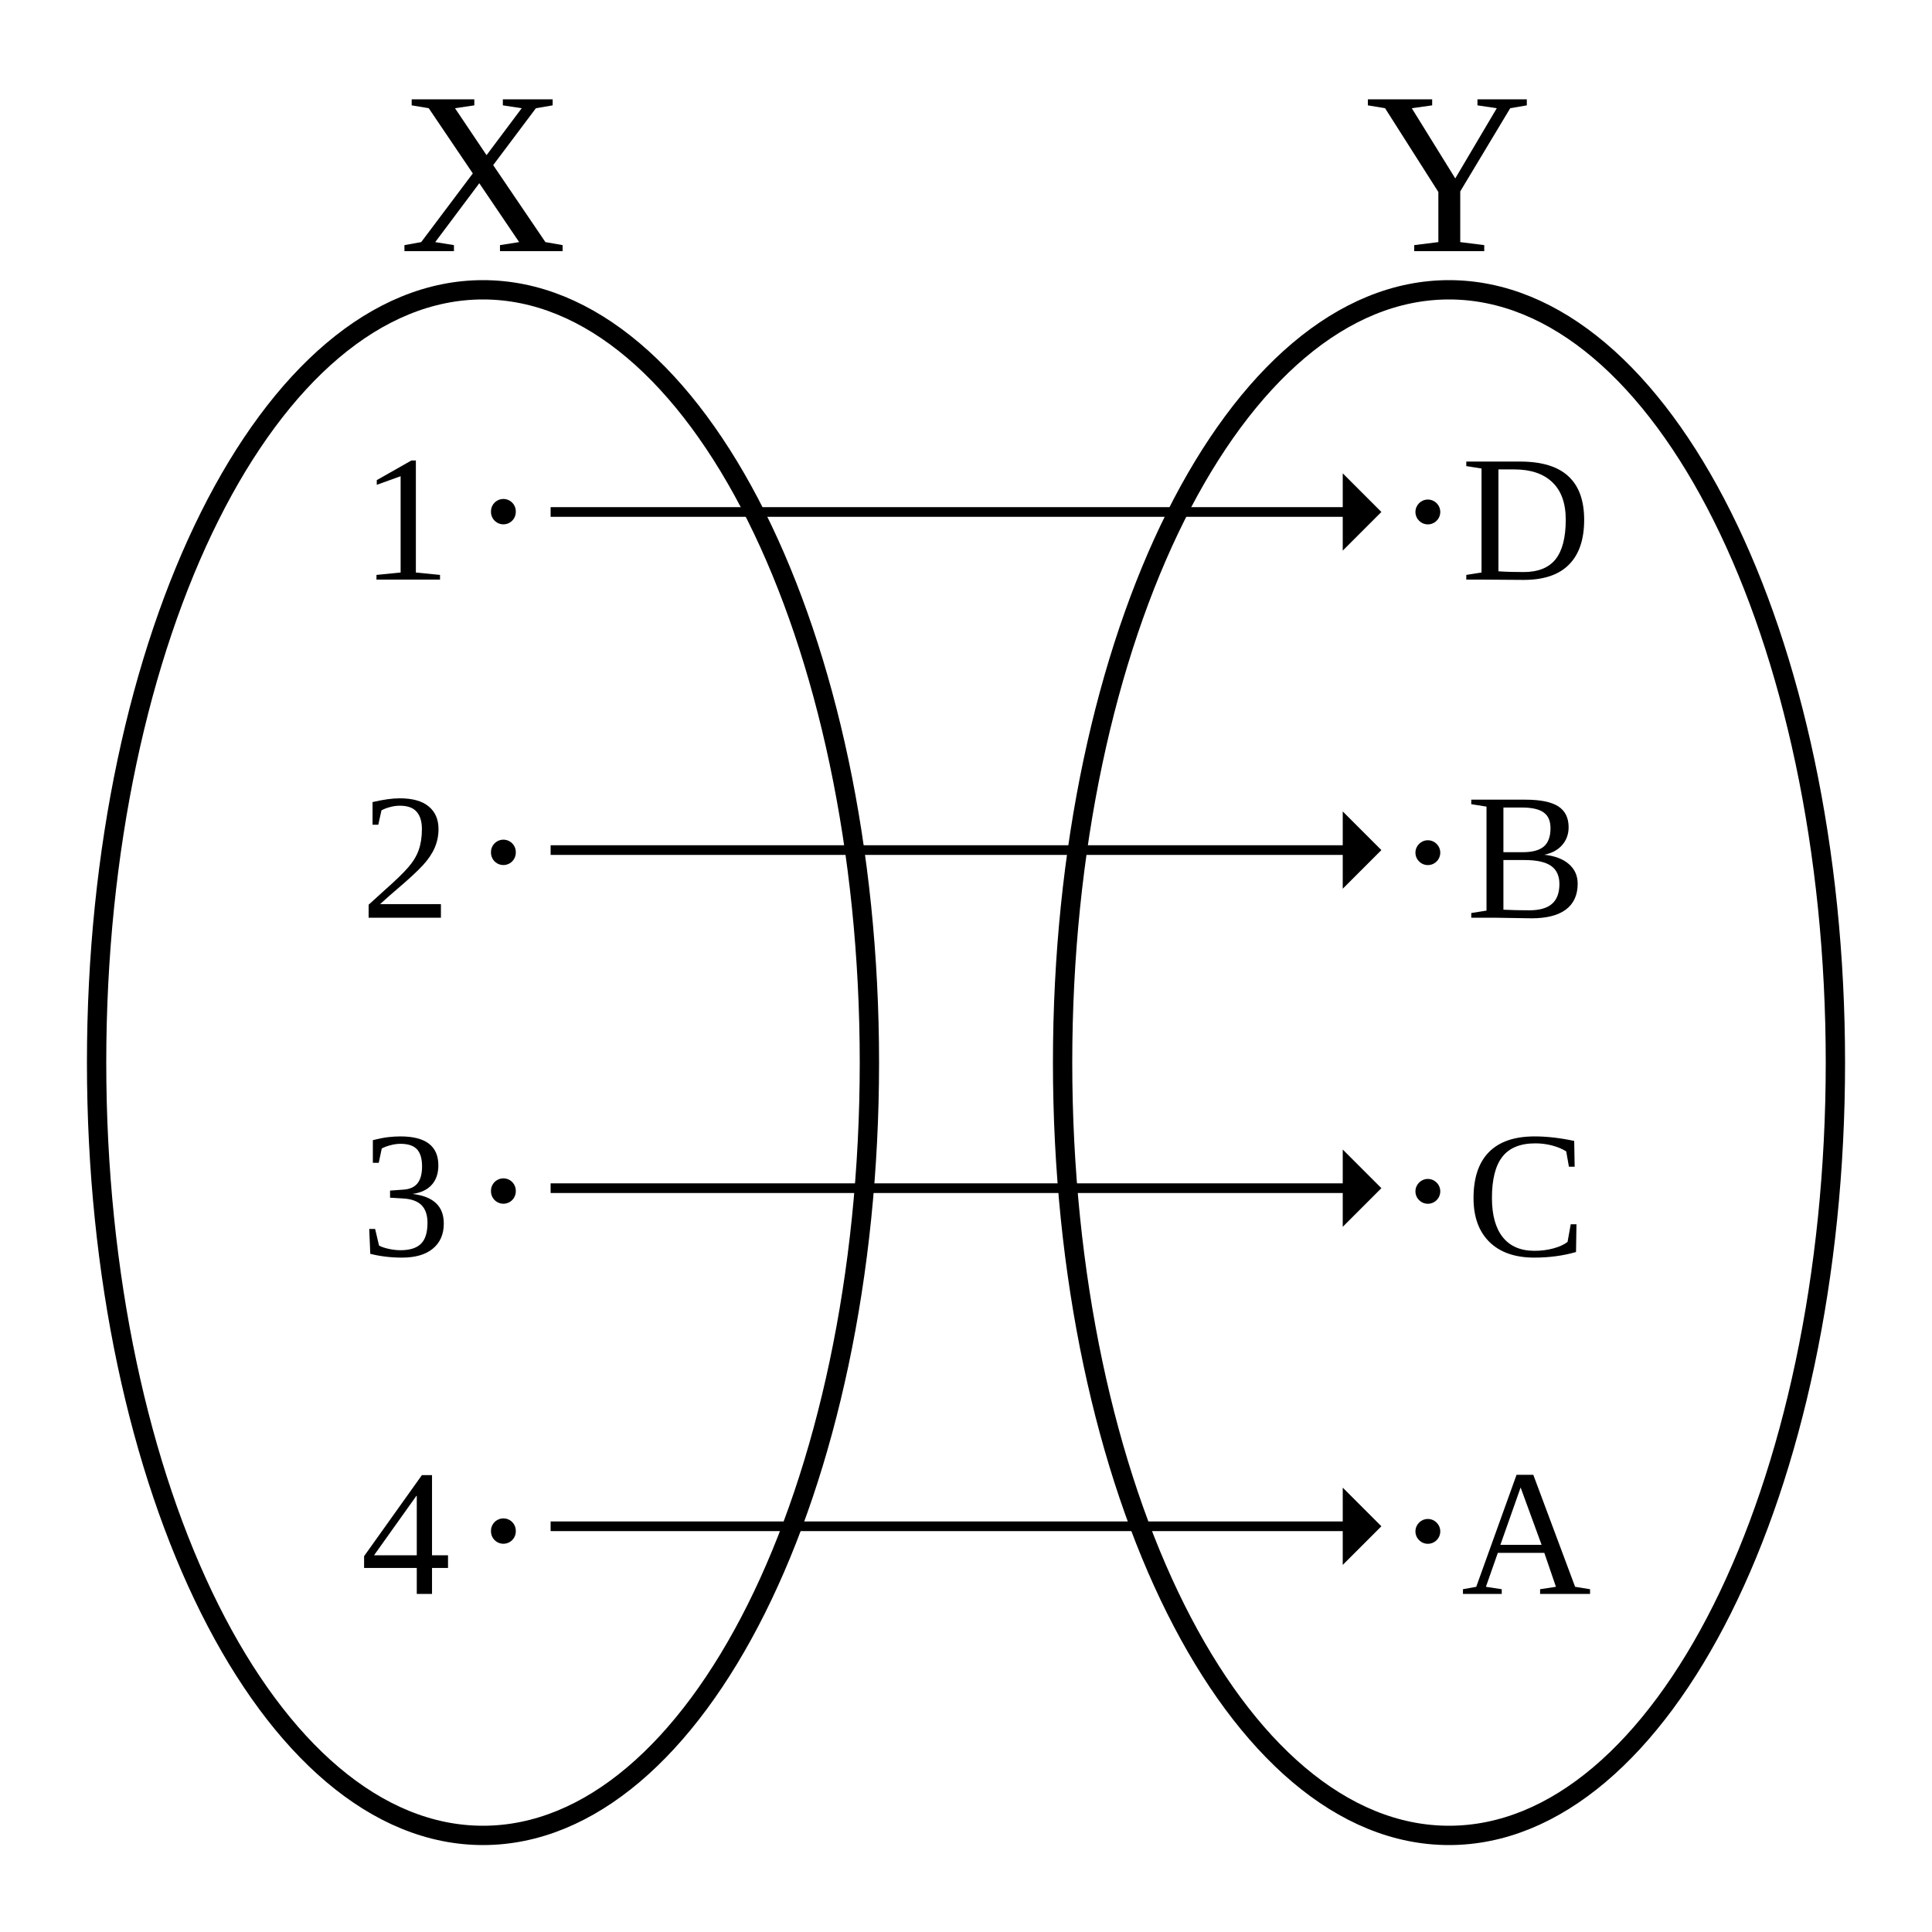
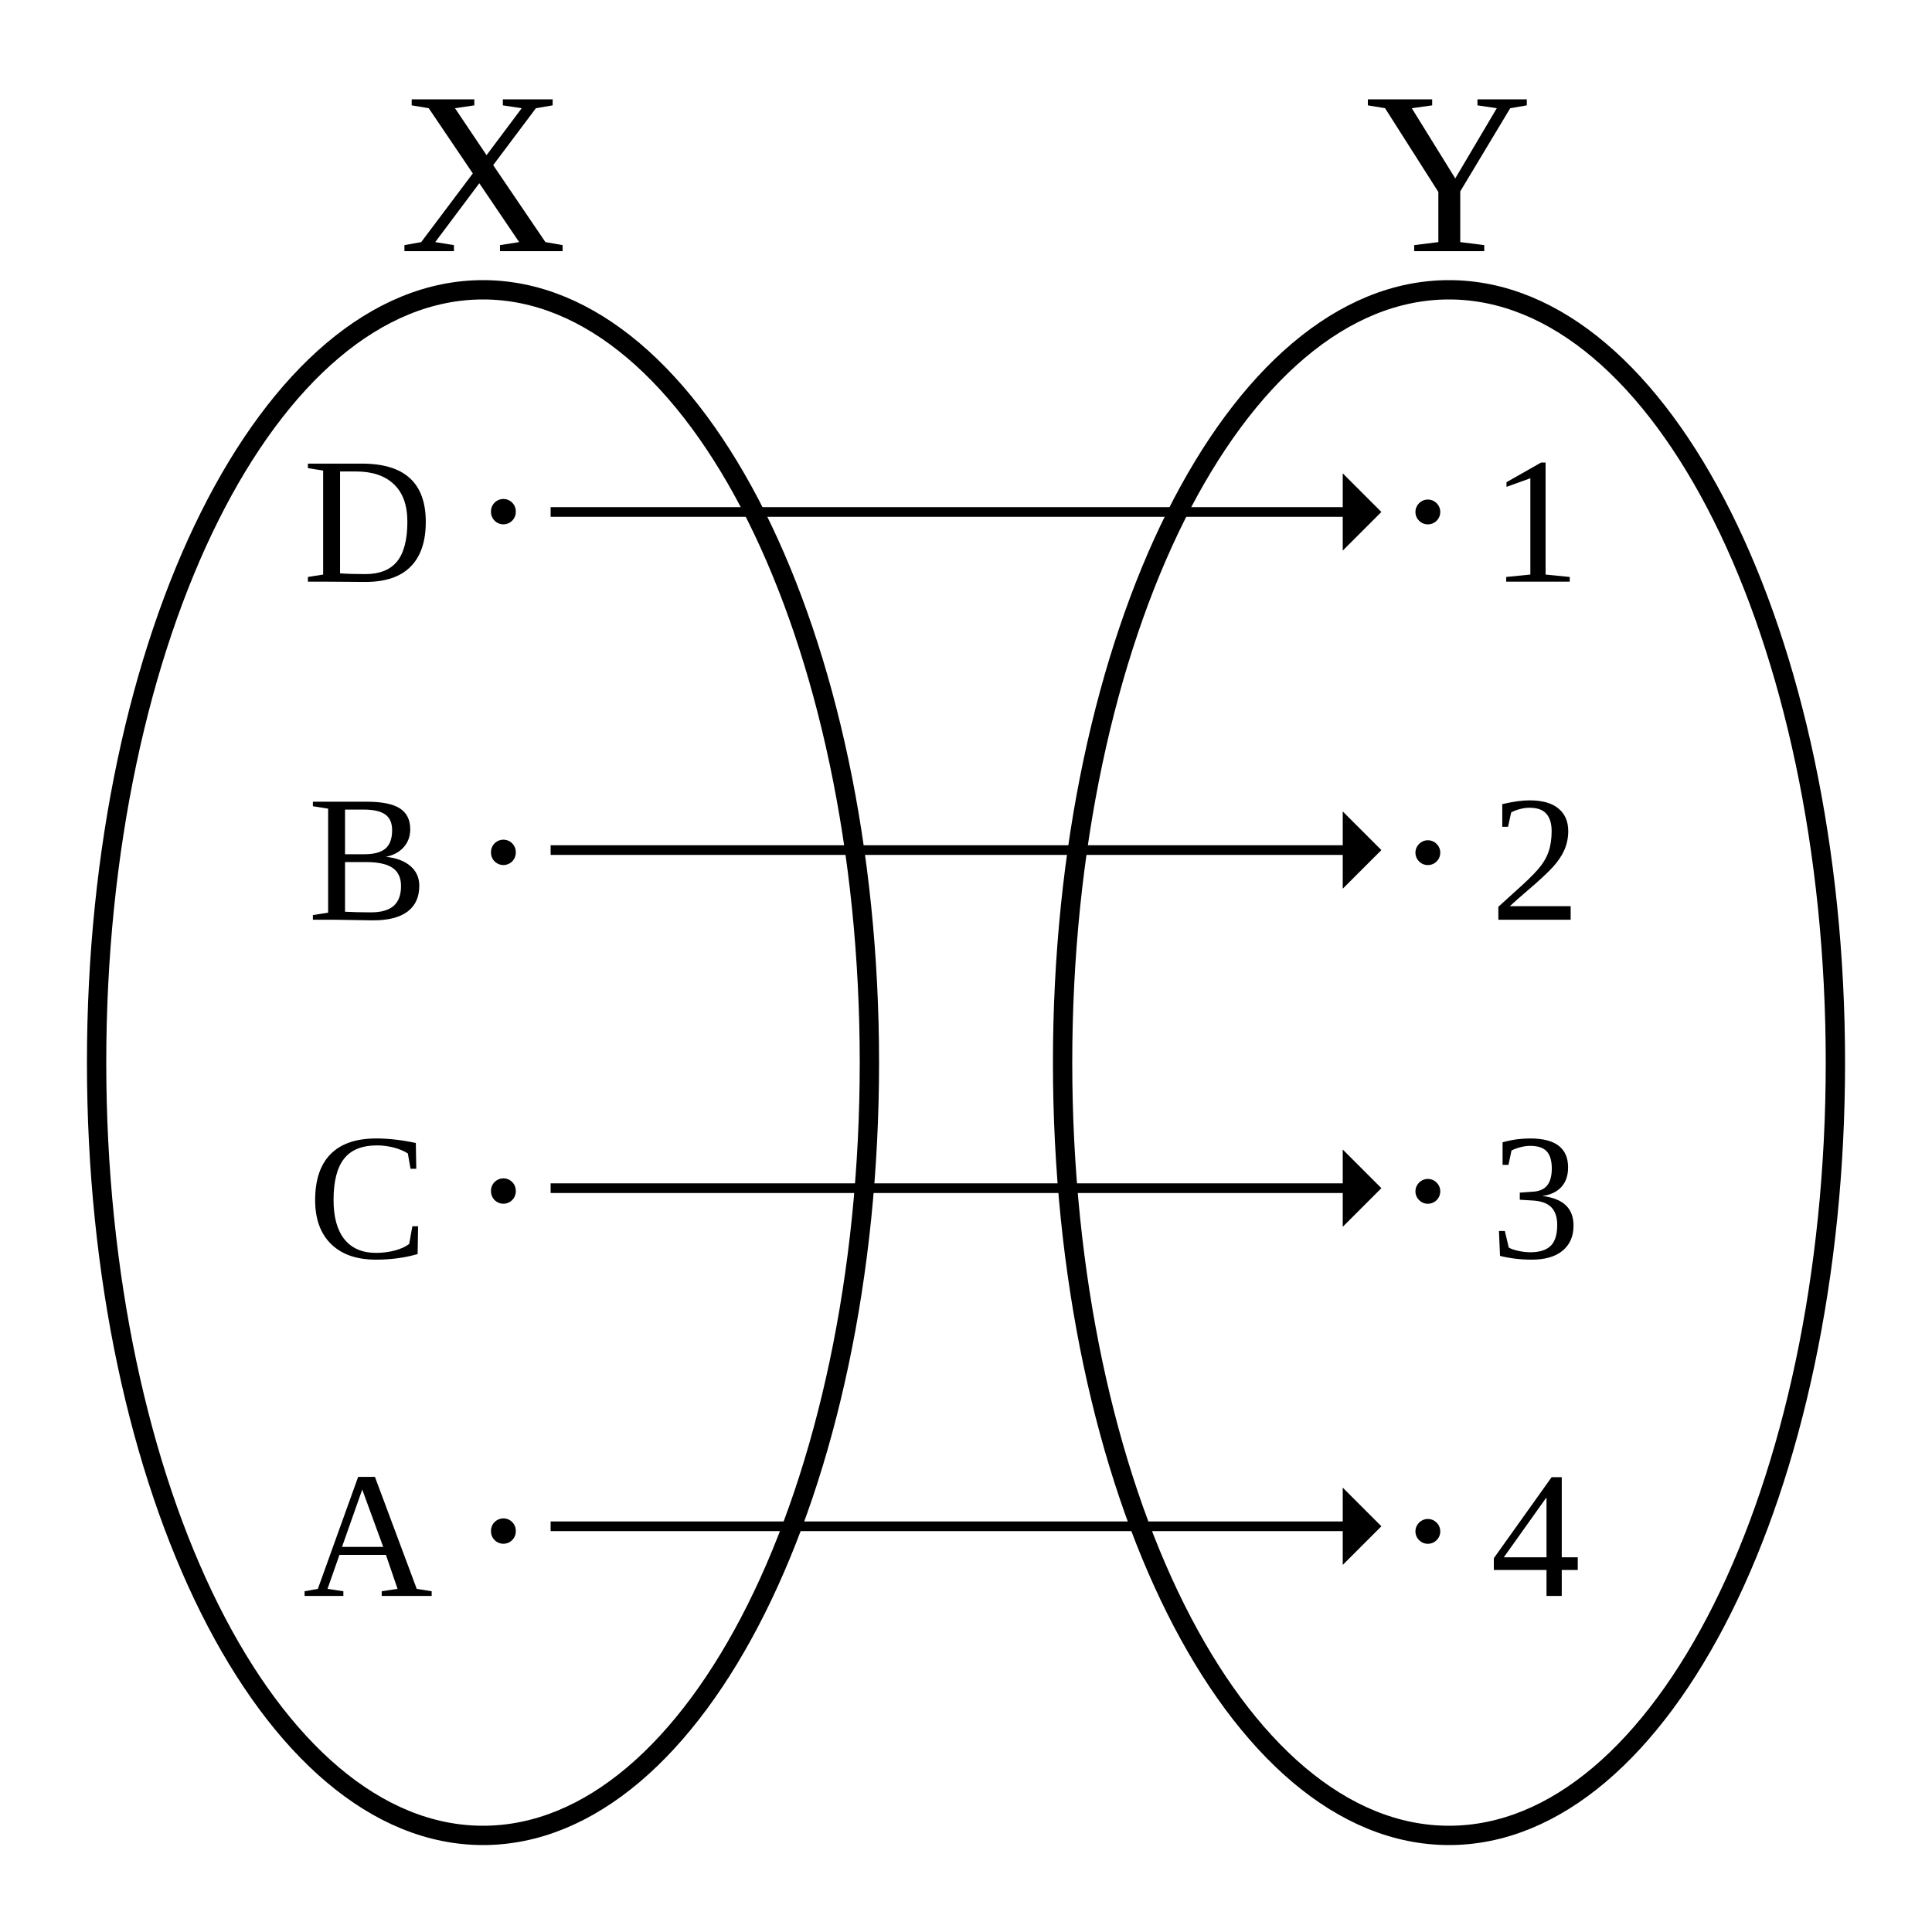
- <svg xmlns="http://www.w3.org/2000/svg" height="200" width="200" version="1.1">
-   <defs>
-     <style type="text/css">.ellipse  { stroke-width: 2.0; stroke: black; fill: none; }
+ <svg xmlns="http://www.w3.org/2000/svg" height="200" width="200" version="1.1" id="svg71">
+   <defs id="defs9">
+     <style type="text/css" id="style4">.ellipse  { stroke-width: 2.0; stroke: black; fill: none; }
    .setlabel { font-size: 18pt; text-anchor: middle; }
    .xelement { font-size: 14pt; text-anchor: middle; }
    .yelement { font-size: 14pt; text-anchor: middle; }
    .map      { stroke-width: 1.0; stroke: black; fill: none; marker-end: url(#arrow); }
    .arrow    { fill: black; }</style>
    <marker id="arrow" refY="4" refX="3" orient="auto" markerWidth="4" markerHeight="8">
-       <polyline points="0 0 4 4 0 8" class="arrow" />
+       <polyline points="0 0 4 4 0 8" class="arrow" id="polyline6" />
    </marker>
  </defs>
-   <ellipse rx="40" ry="80" class="ellipse" cy="110" cx="50" />
-   <text y="26" x="50" class="setlabel">
-     <tspan>X</tspan>
+   <ellipse rx="40" ry="80" class="ellipse" cy="110" cx="50" id="ellipse11" />
+   <text y="26" x="50" class="setlabel" id="text15">
+     <tspan id="tspan13">X</tspan>
  </text>
-   <g style="text-anchor:middle" transform="translate(-8)" class="xelement" font-size="17.5px">
-     <text y="60" x="50">1</text>
-     <text y="95" x="50">2</text>
-     <text y="130" x="50">3</text>
-     <text y="165" x="50">4</text>
+   <g style="font-size:18.667px;text-anchor:middle" transform="translate(108.9492,0.2118644)" class="xelement" font-size="17.5px" id="g25">
+     <text y="60" x="50" id="text17">1</text>
+     <text y="95" x="50" id="text19">2</text>
+     <text y="130" x="50" id="text21">3</text>
+     <text y="165" x="50" id="text23">4</text>
  </g>
-   <ellipse rx="40" ry="80" class="ellipse" cy="110" cx="150" />
-   <text y="26" x="150" class="setlabel">Y</text>
-   <g style="text-anchor:middle" transform="translate(8)" class="yelement" font-size="17.5px">
-     <text y="60" x="150">D</text>
-     <text y="95" x="150">B</text>
-     <text y="130" x="150">C</text>
-     <text y="165" x="150">A</text>
+   <ellipse rx="40" ry="80" class="ellipse" cy="110" cx="150" id="ellipse27" />
+   <text y="26" x="150" class="setlabel" id="text29">Y</text>
+   <g style="font-size:18.667px;text-anchor:middle" transform="translate(-111.9153,0.2118644)" class="yelement" font-size="17.5px" id="g39">
+     <text y="60" x="150" id="text31">D</text>
+     <text y="95" x="150" id="text33">B</text>
+     <text y="130" x="150" id="text35">C</text>
+     <text y="165" x="150" id="text37">A</text>
  </g>
-   <g stroke="#000">
-     <line y2="53" marker-end="url(#arrow)" x2="142" y1="53" x1="57" />
-     <line y2="88" marker-end="url(#arrow)" x2="142" y1="88" x1="57" />
-     <line y2="123" marker-end="url(#arrow)" x2="142" y1="123" x1="57" />
-     <line y2="158" marker-end="url(#arrow)" x2="142" y1="158" x1="57" />
+   <g stroke="#000" id="g49">
+     <line y2="53" marker-end="url(#arrow)" x2="142" y1="53" x1="57" id="line41" />
+     <line y2="88" marker-end="url(#arrow)" x2="142" y1="88" x1="57" id="line43" />
+     <line y2="123" marker-end="url(#arrow)" x2="142" y1="123" x1="57" id="line45" />
+     <line y2="158" marker-end="url(#arrow)" x2="142" y1="158" x1="57" id="line47" />
  </g>
-   <g stroke-width="0">
-     <path d="m63.81 58.24a8.137 8.137 0 1 1 -16.27 0 8.137 8.137 0 1 1 16.27 0z" transform="matrix(.1579 0 0 .1579 43.32 43.77)" />
-     <path d="m63.81 58.24a8.137 8.137 0 1 1 -16.27 0 8.137 8.137 0 1 1 16.27 0z" transform="matrix(.1579 0 0 .1579 43.32 79.04)" />
-     <path d="m63.81 58.24a8.137 8.137 0 1 1 -16.27 0 8.137 8.137 0 1 1 16.27 0z" transform="matrix(.1579 0 0 .1579 43.32 114.1)" />
-     <path d="m63.81 58.24a8.137 8.137 0 1 1 -16.27 0 8.137 8.137 0 1 1 16.27 0z" transform="matrix(.1579 0 0 .1579 43.32 149.3)" />
+   <g stroke-width="0" id="g59">
+     <path d="m63.81 58.24a8.137 8.137 0 1 1 -16.27 0 8.137 8.137 0 1 1 16.27 0z" transform="matrix(.1579 0 0 .1579 43.32 43.77)" id="path51" />
+     <path d="m63.81 58.24a8.137 8.137 0 1 1 -16.27 0 8.137 8.137 0 1 1 16.27 0z" transform="matrix(.1579 0 0 .1579 43.32 79.04)" id="path53" />
+     <path d="m63.81 58.24a8.137 8.137 0 1 1 -16.27 0 8.137 8.137 0 1 1 16.27 0z" transform="matrix(.1579 0 0 .1579 43.32 114.1)" id="path55" />
+     <path d="m63.81 58.24a8.137 8.137 0 1 1 -16.27 0 8.137 8.137 0 1 1 16.27 0z" transform="matrix(.1579 0 0 .1579 43.32 149.3)" id="path57" />
  </g>
-   <g transform="translate(95.7 .03212)" stroke-width="0">
-     <path d="m63.81 58.24a8.137 8.137 0 0 1 -8.137 8.137 8.137 8.137 0 0 1 -8.137 -8.137 8.137 8.137 0 0 1 8.137 -8.137 8.137 8.137 0 0 1 8.137 8.137z" transform="matrix(.1579 0 0 .1579 43.32 43.77)" />
-     <path d="m63.81 58.24a8.137 8.137 0 0 1 -8.137 8.137 8.137 8.137 0 0 1 -8.137 -8.137 8.137 8.137 0 0 1 8.137 -8.137 8.137 8.137 0 0 1 8.137 8.137z" transform="matrix(.1579 0 0 .1579 43.32 79.04)" />
-     <path d="m63.81 58.24a8.137 8.137 0 0 1 -8.137 8.137 8.137 8.137 0 0 1 -8.137 -8.137 8.137 8.137 0 0 1 8.137 -8.137 8.137 8.137 0 0 1 8.137 8.137z" transform="matrix(.1579 0 0 .1579 43.32 114.1)" />
-     <path d="m63.81 58.24a8.137 8.137 0 0 1 -8.137 8.137 8.137 8.137 0 0 1 -8.137 -8.137 8.137 8.137 0 0 1 8.137 -8.137 8.137 8.137 0 0 1 8.137 8.137z" transform="matrix(.1579 0 0 .1579 43.32 149.3)" />
+   <g transform="translate(95.7 .03212)" stroke-width="0" id="g69">
+     <path d="m63.81 58.24a8.137 8.137 0 0 1 -8.137 8.137 8.137 8.137 0 0 1 -8.137 -8.137 8.137 8.137 0 0 1 8.137 -8.137 8.137 8.137 0 0 1 8.137 8.137z" transform="matrix(.1579 0 0 .1579 43.32 43.77)" id="path61" />
+     <path d="m63.81 58.24a8.137 8.137 0 0 1 -8.137 8.137 8.137 8.137 0 0 1 -8.137 -8.137 8.137 8.137 0 0 1 8.137 -8.137 8.137 8.137 0 0 1 8.137 8.137z" transform="matrix(.1579 0 0 .1579 43.32 79.04)" id="path63" />
+     <path d="m63.81 58.24a8.137 8.137 0 0 1 -8.137 8.137 8.137 8.137 0 0 1 -8.137 -8.137 8.137 8.137 0 0 1 8.137 -8.137 8.137 8.137 0 0 1 8.137 8.137z" transform="matrix(.1579 0 0 .1579 43.32 114.1)" id="path65" />
+     <path d="m63.81 58.24a8.137 8.137 0 0 1 -8.137 8.137 8.137 8.137 0 0 1 -8.137 -8.137 8.137 8.137 0 0 1 8.137 -8.137 8.137 8.137 0 0 1 8.137 8.137z" transform="matrix(.1579 0 0 .1579 43.32 149.3)" id="path67" />
  </g>
</svg>
